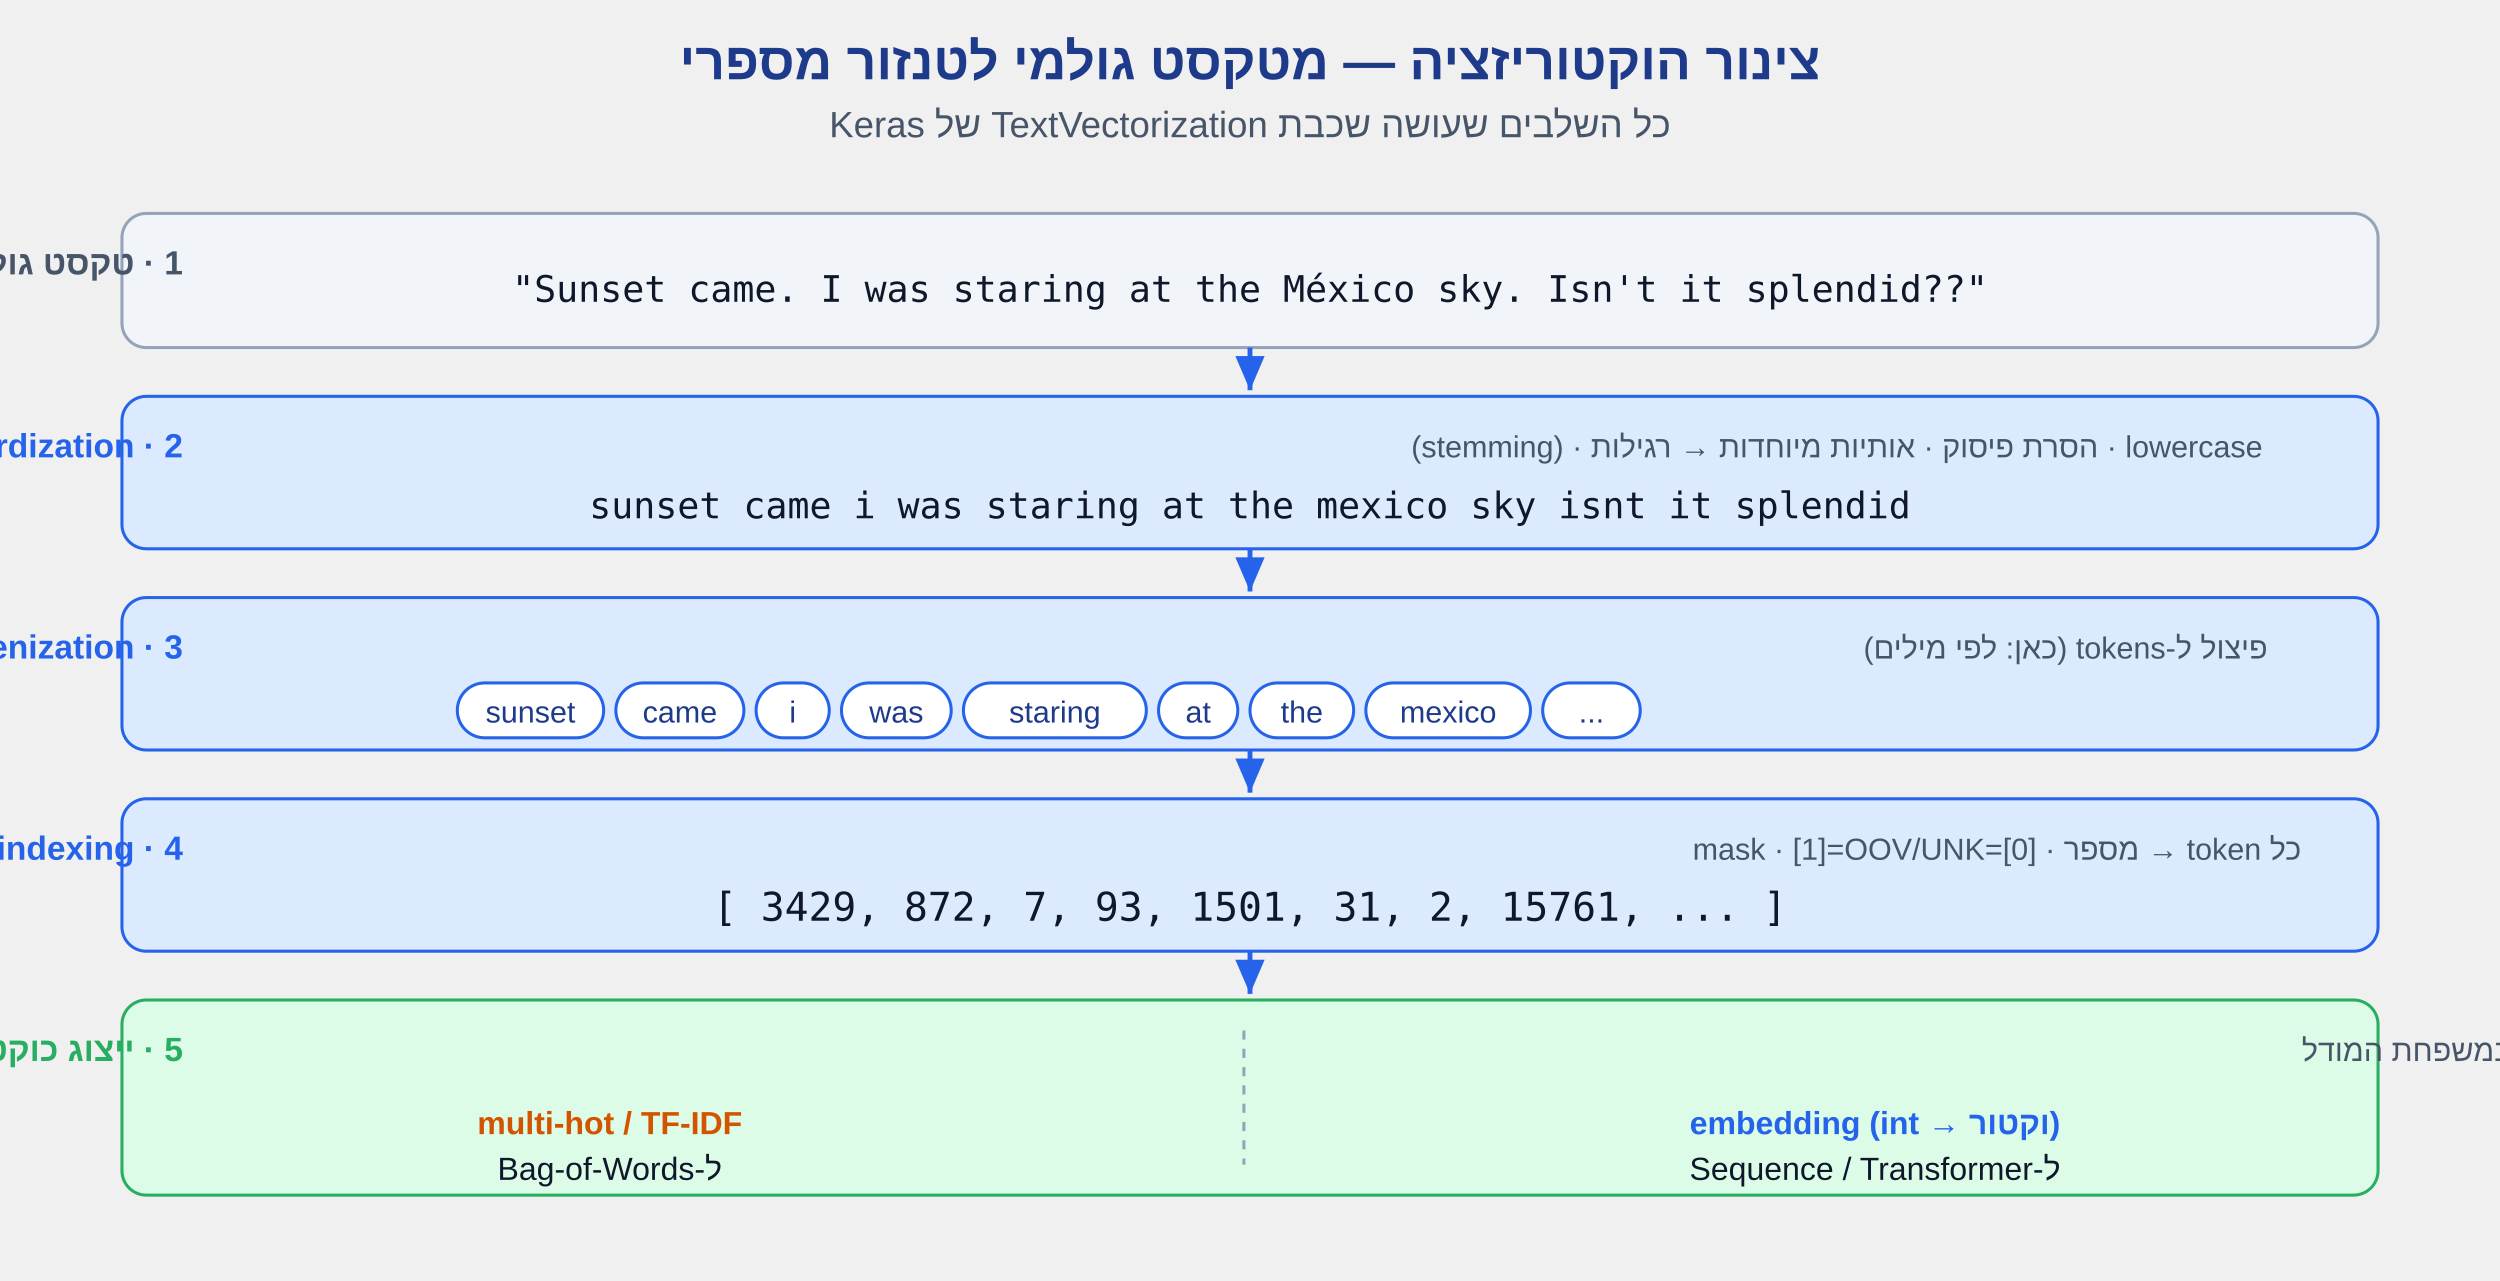
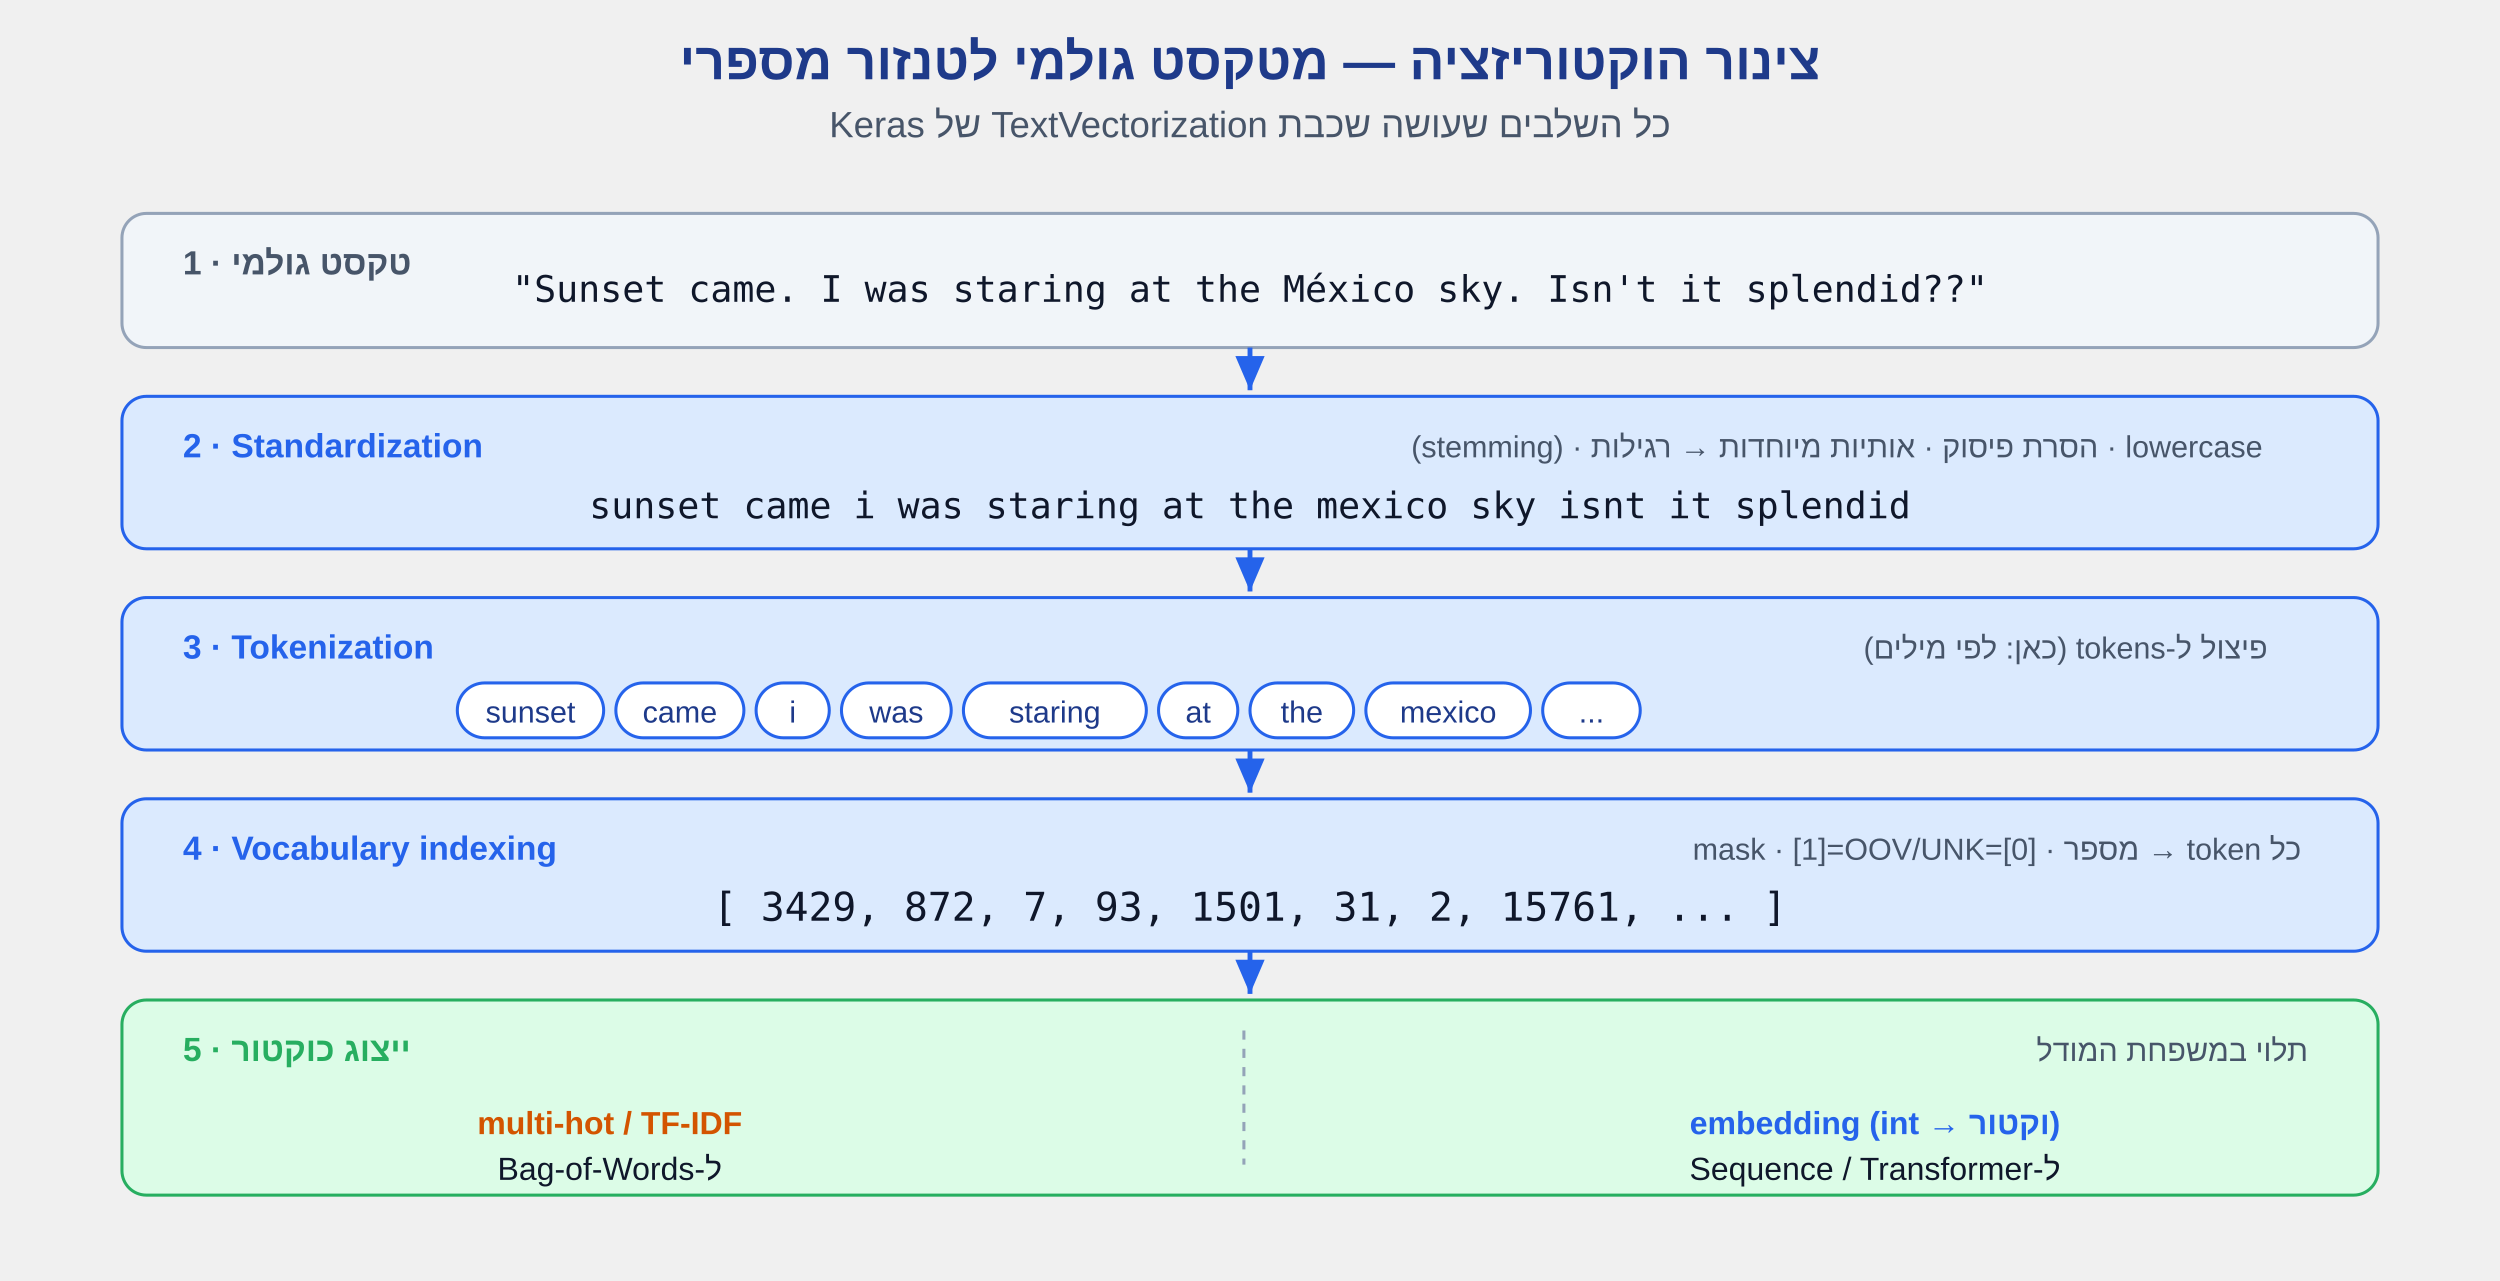
<svg xmlns="http://www.w3.org/2000/svg" viewBox="0 0 820 420" font-family="Segoe UI, Arial, sans-serif">
  <defs>
    <marker id="t10b" markerWidth="9" markerHeight="9" refX="7" refY="3" orient="auto">
      <path d="M0,0 L7,3 L0,6 Z" fill="#2563eb" />
    </marker>
  </defs>
  <text x="410" y="26" text-anchor="middle" font-size="17" font-weight="700" fill="#1e3a8a" direction="rtl">צינור הוקטוריזציה — מטקסט גולמי לטנזור מספרי</text>
  <text x="410" y="45" text-anchor="middle" font-size="12" fill="#475569" direction="rtl">כל השלבים שעושה שכבת TextVectorization של Keras</text>
  <rect x="40" y="70" width="740" height="44" rx="8" fill="#f1f5f9" stroke="#94a3b8" />
-   <text x="60" y="90" text-anchor="start" font-size="11" font-weight="700" fill="#475569" direction="rtl">1 · טקסט גולמי</text>
+   <text x="60" y="90" text-anchor="start" font-size="11" font-weight="700" fill="#475569">1 · טקסט גולמי</text>
  <text x="410" y="99" text-anchor="middle" font-family="Consolas,monospace" font-size="12" fill="#0f172a">"Sunset came. I was staring at the México sky. Isn't it splendid??"</text>
  <line x1="410" y1="114" x2="410" y2="128" stroke="#2563eb" stroke-width="1.6" marker-end="url(#t10b)" />
  <rect x="40" y="130" width="740" height="50" rx="8" fill="#dbeafe" stroke="#2563eb" />
-   <text x="60" y="150" text-anchor="start" font-size="11" font-weight="700" fill="#2563eb" direction="rtl">2 · Standardization</text>
+   <text x="60" y="150" text-anchor="start" font-size="11" font-weight="700" fill="#2563eb">2 · Standardization</text>
  <text x="602.5" y="150" text-anchor="middle" font-size="10" fill="#475569" direction="rtl">lowercase · הסרת פיסוק · אותיות מיוחדות → רגילות · (stemming)</text>
  <text x="410" y="170" text-anchor="middle" font-family="Consolas,monospace" font-size="12" fill="#0f172a">sunset came i was staring at the mexico sky isnt it splendid</text>
  <line x1="410" y1="180" x2="410" y2="194" stroke="#2563eb" stroke-width="1.6" marker-end="url(#t10b)" />
  <rect x="40" y="196" width="740" height="50" rx="8" fill="#dbeafe" stroke="#2563eb" />
-   <text x="60" y="216" text-anchor="start" font-size="11" font-weight="700" fill="#2563eb" direction="rtl">3 · Tokenization</text>
+   <text x="60" y="216" text-anchor="start" font-size="11" font-weight="700" fill="#2563eb">3 · Tokenization</text>
  <text x="677.5" y="216" text-anchor="middle" font-size="10" fill="#475569" direction="rtl">פיצול ל-tokens (כאן: לפי מילים)</text>
  <g font-size="10" text-anchor="middle" fill="#1e3a8a">
    <rect x="150" y="224" width="48" height="18" rx="9" fill="#fff" stroke="#2563eb" />
    <text x="174" y="237">sunset</text>
    <rect x="202" y="224" width="42" height="18" rx="9" fill="#fff" stroke="#2563eb" />
    <text x="223" y="237">came</text>
    <rect x="248" y="224" width="24" height="18" rx="9" fill="#fff" stroke="#2563eb" />
    <text x="260" y="237">i</text>
    <rect x="276" y="224" width="36" height="18" rx="9" fill="#fff" stroke="#2563eb" />
    <text x="294" y="237">was</text>
    <rect x="316" y="224" width="60" height="18" rx="9" fill="#fff" stroke="#2563eb" />
    <text x="346" y="237">staring</text>
    <rect x="380" y="224" width="26" height="18" rx="9" fill="#fff" stroke="#2563eb" />
    <text x="393" y="237">at</text>
    <rect x="410" y="224" width="34" height="18" rx="9" fill="#fff" stroke="#2563eb" />
    <text x="427" y="237">the</text>
    <rect x="448" y="224" width="54" height="18" rx="9" fill="#fff" stroke="#2563eb" />
    <text x="475" y="237">mexico</text>
    <rect x="506" y="224" width="32" height="18" rx="9" fill="#fff" stroke="#2563eb" />
    <text x="522" y="237">...</text>
  </g>
  <line x1="410" y1="246" x2="410" y2="260" stroke="#2563eb" stroke-width="1.6" marker-end="url(#t10b)" />
  <rect x="40" y="262" width="740" height="50" rx="8" fill="#dbeafe" stroke="#2563eb" />
-   <text x="60" y="282" text-anchor="start" font-size="11" font-weight="700" fill="#2563eb" direction="rtl">4 · Vocabulary indexing</text>
+   <text x="60" y="282" text-anchor="start" font-size="11" font-weight="700" fill="#2563eb">4 · Vocabulary indexing</text>
  <text x="655.0" y="282" text-anchor="middle" font-size="10" fill="#475569" direction="rtl">כל token → מספר · [0]=mask · [1]=OOV/UNK</text>
  <text x="410" y="302" text-anchor="middle" font-family="Consolas,monospace" font-size="13" fill="#0f172a">[ 3429,  872,  7,  93,  1501,  31,  2,  15761,  ... ]</text>
  <line x1="410" y1="312" x2="410" y2="326" stroke="#2563eb" stroke-width="1.6" marker-end="url(#t10b)" />
  <rect x="40" y="328" width="740" height="64" rx="8" fill="#dcfce7" stroke="#27ae60" />
-   <text x="60" y="348" text-anchor="start" font-size="11" font-weight="700" fill="#27ae60" direction="rtl">5 · ייצוג כוקטור</text>
-   <text x="755" y="348" text-anchor="end" font-size="10" fill="#475569" direction="rtl">תלוי במשפחת המודל</text>
+   <text x="60" y="348" text-anchor="start" font-size="11" font-weight="700" fill="#27ae60">5 · ייצוג כוקטור</text>
+   <text x="712.5" y="348" text-anchor="middle" font-size="10" fill="#475569" direction="rtl">תלוי במשפחת המודל</text>
  <g font-size="10.5" fill="#0f172a">
    <text x="200" y="372" text-anchor="middle" font-weight="700" fill="#d35400">multi-hot / TF-IDF</text>
    <text x="200" y="387" text-anchor="middle" direction="rtl">ל-Bag-of-Words</text>
    <text x="615" y="372" text-anchor="middle" font-weight="700" fill="#2563eb">embedding (int → וקטור)</text>
    <text x="615" y="387" text-anchor="middle" direction="rtl">ל-Sequence / Transformer</text>
  </g>
  <line x1="408" y1="338" x2="408" y2="382" stroke="#94a3b8" stroke-dasharray="3,3" />
</svg>
